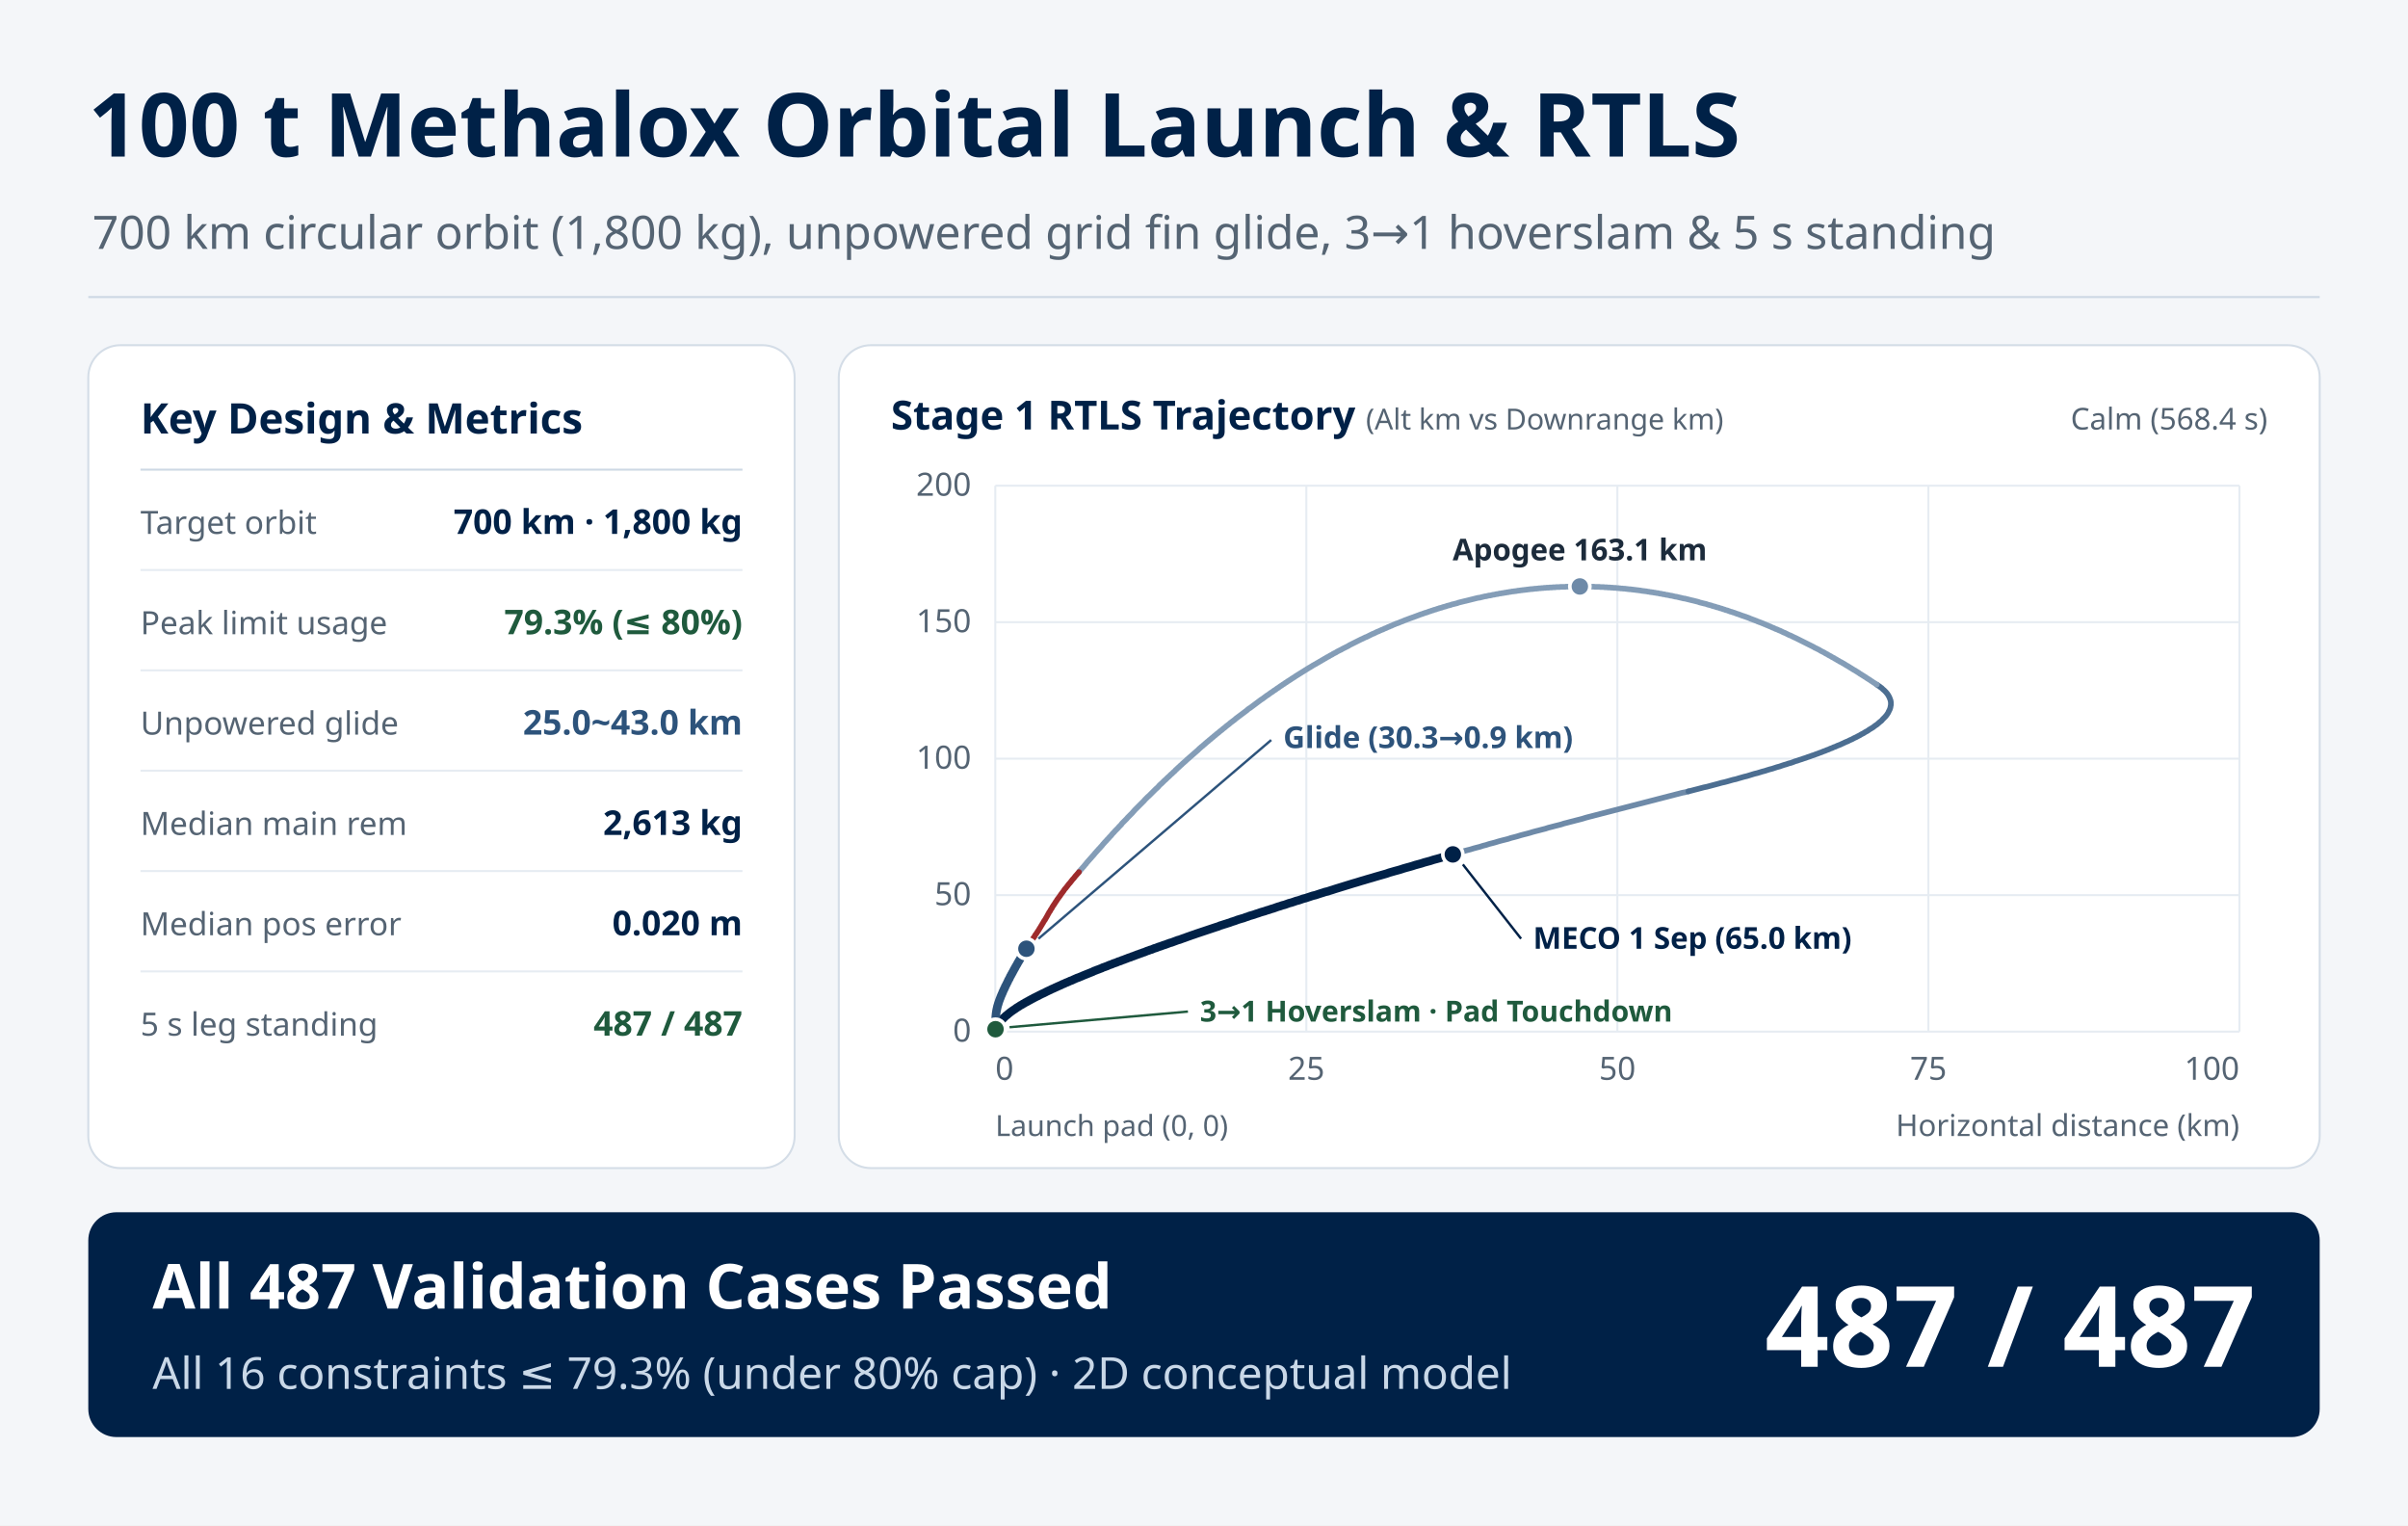
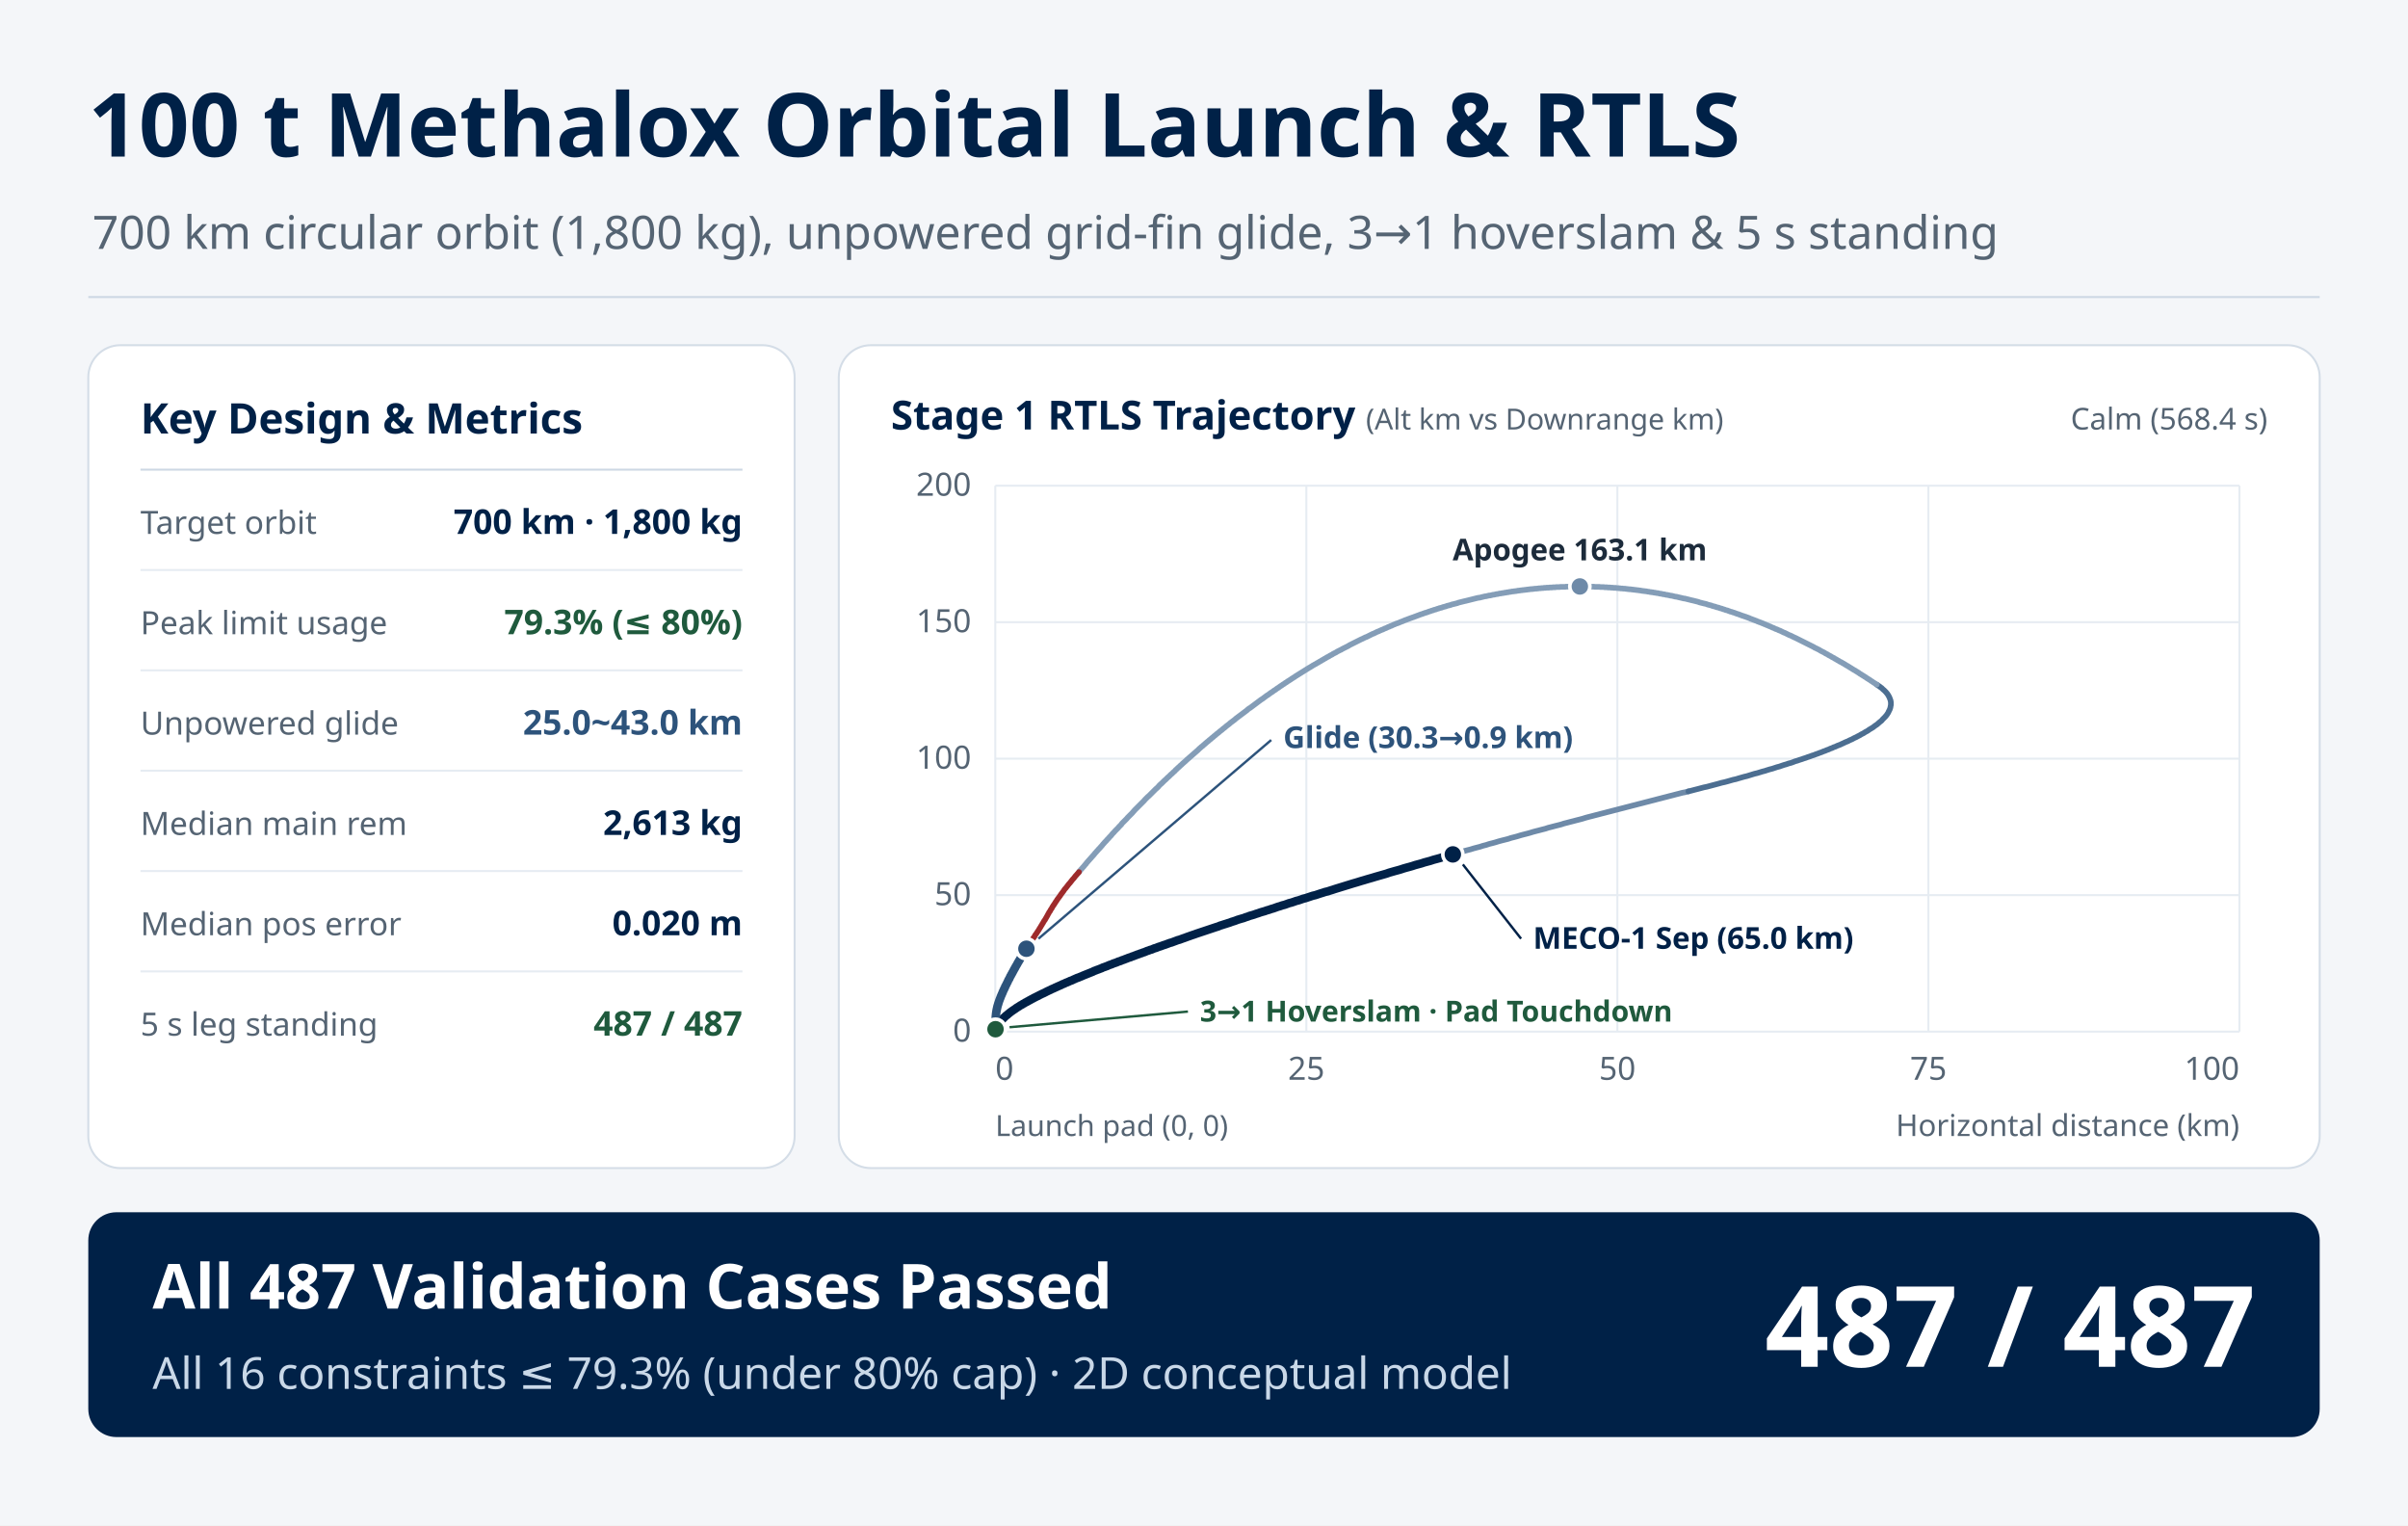
<svg xmlns="http://www.w3.org/2000/svg" width="1200" height="760" viewBox="0 0 1200 760" role="img" aria-labelledby="title desc">
  <style>text{font-family:'Noto Sans KR','Malgun Gothic','Apple SD Gothic Neo','Segoe UI',sans-serif;font-variant-numeric:tabular-nums}</style>
  <rect width="1200" height="760" fill="#F4F6F9" />
  <text x="44" y="78" font-size="44" fill="#002147" font-weight="750">100 t Methalox Orbital Launch &amp; RTLS</text>
-   <text x="46" y="124" font-size="23" fill="#556473">700 km circular orbit (1,800 kg), unpowered grid fin glide, 3→1 hoverslam &amp; 5 s standing</text>
+   <text x="46" y="124" font-size="23" fill="#556473">700 km circular orbit (1,800 kg), unpowered grid-fin glide, 3→1 hoverslam &amp; 5 s standing</text>
  <line x1="44" y1="148" x2="1156" y2="148" stroke="#CDD8E4" stroke-width="1" />
  <rect x="44" y="172" width="352" height="410" rx="16" fill="#FFFFFF" stroke="#D4DDE7" stroke-width="1" />
  <text x="70" y="216" font-size="21" fill="#002147" font-weight="700">Key Design &amp; Metrics</text>
  <line x1="70" y1="234" x2="370" y2="234" stroke="#CDD8E4" stroke-width="1" />
  <text x="70" y="266" font-size="16" fill="#556473">Target orbit</text>
  <text x="370" y="266" font-size="17" fill="#002147" font-weight="700" text-anchor="end">700 km · 1,800 kg</text>
  <line x1="70" y1="284" x2="370" y2="284" stroke="#E6ECF2" stroke-width="1" />
  <text x="70" y="316" font-size="16" fill="#556473">Peak limit usage</text>
  <text x="370" y="316" font-size="17" fill="#1F5A3D" font-weight="700" text-anchor="end">79.3% (≤ 80%)</text>
  <line x1="70" y1="334" x2="370" y2="334" stroke="#E6ECF2" stroke-width="1" />
  <text x="70" y="366" font-size="16" fill="#556473">Unpowered glide</text>
  <text x="370" y="366" font-size="17" fill="#2D537B" font-weight="700" text-anchor="end">25.0~43.0 km</text>
  <line x1="70" y1="384" x2="370" y2="384" stroke="#E6ECF2" stroke-width="1" />
  <text x="70" y="416" font-size="16" fill="#556473">Median main rem</text>
  <text x="370" y="416" font-size="17" fill="#002147" font-weight="700" text-anchor="end">2,613 kg</text>
  <line x1="70" y1="434" x2="370" y2="434" stroke="#E6ECF2" stroke-width="1" />
  <text x="70" y="466" font-size="16" fill="#556473">Median pos error</text>
  <text x="370" y="466" font-size="17" fill="#002147" font-weight="700" text-anchor="end">0.020 m</text>
  <line x1="70" y1="484" x2="370" y2="484" stroke="#E6ECF2" stroke-width="1" />
  <text x="70" y="516" font-size="16" fill="#556473">5 s leg standing</text>
  <text x="370" y="516" font-size="17" fill="#1F5A3D" font-weight="700" text-anchor="end">487 / 487</text>
  <rect x="418" y="172" width="738" height="410" rx="16" fill="#FFFFFF" stroke="#D4DDE7" stroke-width="1" />
  <text x="444" y="214" font-size="20" fill="#002147" font-weight="700">Stage 1 RTLS Trajectory <tspan font-size="14.5" fill="#556473" font-weight="400">(Alt km vs Downrange km)</tspan>
  </text>
  <text x="1130" y="214" font-size="15" fill="#556473" text-anchor="end">Calm (568.4 s)</text>
  <line x1="496" y1="514.0" x2="1116" y2="514.0" stroke="#E6ECF2" stroke-width="1" />
  <text x="484" y="519.0" font-size="16" fill="#556473" text-anchor="end">0</text>
  <line x1="496" y1="446.0" x2="1116" y2="446.0" stroke="#E6ECF2" stroke-width="1" />
  <text x="484" y="451.0" font-size="16" fill="#556473" text-anchor="end">50</text>
  <line x1="496" y1="378.0" x2="1116" y2="378.0" stroke="#E6ECF2" stroke-width="1" />
  <text x="484" y="383.0" font-size="16" fill="#556473" text-anchor="end">100</text>
  <line x1="496" y1="310.0" x2="1116" y2="310.0" stroke="#E6ECF2" stroke-width="1" />
  <text x="484" y="315.0" font-size="16" fill="#556473" text-anchor="end">150</text>
  <line x1="496" y1="242.0" x2="1116" y2="242.0" stroke="#E6ECF2" stroke-width="1" />
  <text x="484" y="247.0" font-size="16" fill="#556473" text-anchor="end">200</text>
  <line x1="496.0" y1="242" x2="496.0" y2="514" stroke="#E6ECF2" stroke-width="1" />
  <text x="496.0" y="538" font-size="16" fill="#556473" text-anchor="start">0</text>
  <line x1="651.0" y1="242" x2="651.0" y2="514" stroke="#E6ECF2" stroke-width="1" />
  <text x="651.0" y="538" font-size="16" fill="#556473" text-anchor="middle">25</text>
  <line x1="806.0" y1="242" x2="806.0" y2="514" stroke="#E6ECF2" stroke-width="1" />
  <text x="806.0" y="538" font-size="16" fill="#556473" text-anchor="middle">50</text>
  <line x1="961.0" y1="242" x2="961.0" y2="514" stroke="#E6ECF2" stroke-width="1" />
  <text x="961.0" y="538" font-size="16" fill="#556473" text-anchor="middle">75</text>
  <line x1="1116.0" y1="242" x2="1116.0" y2="514" stroke="#E6ECF2" stroke-width="1" />
  <text x="1116.0" y="538" font-size="16" fill="#556473" text-anchor="end">100</text>
  <polyline points="496.0,514.0 496.0,514.0 496.0,514.0 496.0,514.0 496.0,514.0 496.0,514.0 496.0,514.0 496.0,514.0 496.0,514.0 496.0,514.0 496.0,514.0 496.0,514.0 496.0,514.0 496.0,513.9 496.0,513.9 496.0,513.9 496.0,513.9 496.0,513.9 496.0,513.9 496.0,513.9 496.0,513.9 496.0,513.9 496.0,513.9 496.0,513.9 496.0,513.9 496.0,513.8 496.0,513.8 496.0,513.8 496.0,513.8 496.0,513.8 496.0,513.8 496.0,513.8 496.0,513.7 496.0,513.7 496.0,513.7 496.0,513.7 496.0,513.7 496.0,513.7 496.0,513.7 496.0,513.6 496.0,513.6 496.0,513.6 496.0,513.6 496.0,513.6 496.0,513.5 496.0,513.5 496.0,513.5 496.0,513.5 496.0,513.4 496.0,513.4 496.0,513.4 496.0,513.4 496.0,513.4 496.0,513.3 496.0,513.3 496.0,513.3 496.0,513.2 496.0,513.2 496.0,513.2 496.0,513.2 496.0,513.1 496.0,513.1 496.0,513.1 496.0,513.0 496.0,513.0 496.0,513.0 496.1,512.9 496.1,512.9 496.1,512.9 496.1,512.8 496.1,512.8 496.1,512.8 496.1,512.7 496.1,512.7 496.1,512.7 496.1,512.6 496.1,512.6 496.2,512.6 496.2,512.5 496.2,512.5 496.2,512.4 496.2,512.4 496.2,512.4 496.3,512.3 496.3,512.3 496.3,512.2 496.3,512.2 496.3,512.1 496.3,512.1 496.4,512.1 496.4,512.0 496.4,512.0 496.4,511.9 496.5,511.9 496.5,511.8 496.5,511.8 496.5,511.7 496.6,511.7 496.6,511.6 496.6,511.6 496.6,511.5 496.7,511.5 496.7,511.4 496.7,511.4 496.8,511.3 496.8,511.3 496.8,511.2 496.9,511.1 496.9,511.1 496.9,511.0 497.0,511.0 497.0,510.9 497.0,510.9 497.1,510.8 497.1,510.7 497.2,510.7 497.2,510.6 497.2,510.6 497.3,510.5 497.3,510.4 497.4,510.4 497.4,510.3 497.5,510.2 497.5,510.2 497.5,510.1 497.6,510.0 497.6,510.0 497.7,509.9 497.8,509.8 497.8,509.8 497.9,509.7 497.9,509.6 498.0,509.6 498.0,509.5 498.1,509.4 498.1,509.3 498.2,509.3 498.3,509.2 498.3,509.1 498.4,509.1 498.5,509.0 498.5,508.9 498.6,508.8 498.7,508.7 498.7,508.7 498.8,508.6 498.9,508.5 499.0,508.4 499.0,508.3 499.1,508.3 499.2,508.2 499.3,508.1 499.3,508.0 499.4,507.9 499.5,507.8 499.6,507.8 499.7,507.7 499.8,507.6 499.8,507.5 499.9,507.4 500.0,507.3 500.1,507.2 500.2,507.1 500.3,507.1 500.4,507.0 500.5,506.9 500.6,506.8 500.7,506.7 500.8,506.6 500.9,506.5 501.0,506.4 501.1,506.3 501.2,506.2 501.3,506.1 501.4,506.0 501.5,506.0 501.6,505.9 501.8,505.8 501.9,505.7 502.0,505.6 502.1,505.5 502.2,505.4 502.3,505.3 502.4,505.2 502.6,505.1 502.7,505.0 502.8,504.9 502.9,504.8 503.1,504.7 503.2,504.6 503.3,504.5 503.4,504.4 503.6,504.3 503.7,504.2 503.8,504.1 504.0,504.0 504.1,503.9 504.3,503.8 504.4,503.7 504.5,503.6 504.7,503.5 504.8,503.4 505.0,503.3 505.1,503.2 505.3,503.1 505.4,503.0 505.6,502.9 505.7,502.8 505.9,502.7 506.0,502.6 506.2,502.5 506.4,502.3 506.5,502.2 506.7,502.1 506.9,502.0 507.0,501.9 507.2,501.8 507.4,501.7 507.5,501.6 507.7,501.5 507.9,501.4 508.1,501.2 508.3,501.1 508.4,501.0 508.6,500.9 508.8,500.8 509.0,500.7 509.2,500.6 509.4,500.5 509.6,500.3 509.8,500.2 510.0,500.1 510.2,500.0 510.4,499.9 510.6,499.8 510.8,499.6 511.0,499.5 511.2,499.4 511.4,499.3 511.7,499.2 511.9,499.0 512.1,498.9 512.3,498.8 512.6,498.7 512.8,498.5 513.0,498.4 513.2,498.3 513.5,498.2 513.7,498.0 514.0,497.9 514.2,497.8 514.5,497.6 514.7,497.5 515.0,497.4 515.2,497.2 515.5,497.1 515.7,497.0 516.0,496.8 516.3,496.7 516.5,496.6 516.8,496.4 517.1,496.3 517.4,496.2 517.6,496.0 517.9,495.9 518.2,495.7 518.5,495.6 518.8,495.4 519.1,495.3 519.4,495.1 519.7,495.0 520.0,494.9 520.3,494.7 520.6,494.6 520.9,494.4 521.2,494.3 521.5,494.1 521.9,493.9 522.2,493.8 522.5,493.6 522.8,493.5 523.2,493.3 523.5,493.2 523.8,493.0 524.2,492.8 524.5,492.7 524.9,492.5 525.2,492.4 525.6,492.2 525.9,492.0 526.3,491.9 526.7,491.7 527.0,491.5 527.4,491.4 527.8,491.2 528.2,491.0 528.6,490.9 528.9,490.7 529.3,490.5 529.7,490.3 530.1,490.2 530.5,490.0 530.9,489.8 531.3,489.6 531.7,489.5 532.1,489.3 532.6,489.1 533.0,488.9 533.4,488.7 533.8,488.6 534.3,488.4 534.7,488.2 535.1,488.0 535.6,487.8 536.0,487.6 536.5,487.4 536.9,487.2 537.4,487.1 537.8,486.9 538.3,486.7 538.8,486.5 539.3,486.3 539.7,486.1 540.2,485.9 540.7,485.7 541.2,485.5 541.7,485.3 542.2,485.1 542.7,484.9 543.2,484.7 543.7,484.5 544.2,484.3 544.7,484.1 545.2,483.8 545.8,483.6 546.3,483.4 546.8,483.2 547.4,483.0 547.9,482.8 548.4,482.6 549.0,482.4 549.5,482.1 550.1,481.9 550.7,481.7 551.2,481.5 551.8,481.3 552.4,481.0 552.9,480.8 553.5,480.6 554.1,480.4 554.7,480.1 555.3,479.9 555.9,479.7 556.5,479.5 557.1,479.2 557.7,479.0 558.4,478.8 559.0,478.5 559.6,478.3 560.2,478.1 560.9,477.8 561.5,477.6 562.2,477.3 562.8,477.1 563.5,476.9 564.1,476.6 564.8,476.4 565.5,476.1 566.1,475.9 566.8,475.6 567.5,475.4 568.2,475.1 568.9,474.9 569.6,474.6 570.3,474.4 571.0,474.1 571.7,473.8 572.4,473.6 573.1,473.3 573.9,473.1 574.6,472.8 575.3,472.5 576.1,472.3 576.8,472.0 577.6,471.7 578.3,471.5 579.1,471.2 579.9,470.9 580.6,470.7 581.4,470.4 582.2,470.1 583.0,469.8 583.8,469.6 584.6,469.3 585.4,469.0 586.2,468.7 587.0,468.4 587.8,468.2 588.6,467.9 589.4,467.6 590.3,467.3 591.1,467.0 591.9,466.7 592.8,466.4 593.6,466.1 594.5,465.8 595.4,465.5 596.2,465.2 597.1,464.9 598.0,464.6 598.9,464.3 599.8,464.0 600.7,463.7 601.6,463.4 602.5,463.1 603.4,462.8 604.3,462.5 605.2,462.2 606.1,461.9 607.1,461.6 608.0,461.2 609.0,460.9 609.9,460.6 610.9,460.3 611.8,460.0 612.8,459.7 613.8,459.3 614.8,459.0 615.7,458.7 616.7,458.3 617.7,458.0 618.7,457.7 619.8,457.4 620.8,457.0 621.8,456.7 622.8,456.3 623.9,456.0 624.9,455.7 626.0,455.3 627.0,455.0 628.1,454.6 629.1,454.3 630.2,454.0 631.3,453.6 632.4,453.3 633.5,452.9 634.6,452.6 635.7,452.2 636.8,451.8 637.9,451.5 639.0,451.1 640.2,450.8 641.3,450.4 642.4,450.0 643.6,449.7 644.8,449.3 645.9,448.9 647.1,448.6 648.3,448.2 649.4,447.8 650.6,447.5 651.8,447.1 653.0,446.7 654.2,446.3 655.5,446.0 656.7,445.6 657.9,445.2 659.2,444.8 660.4,444.4 661.7,444.1 662.9,443.7 664.2,443.3 665.4,442.9 666.7,442.5 668.0,442.1 669.3,441.7 670.6,441.3 671.9,440.9 673.2,440.5 674.5,440.1 675.9,439.7 677.2,439.3 678.5,438.9 679.9,438.5 681.2,438.1 682.6,437.7 684.0,437.3 685.3,436.9 686.7,436.5 688.1,436.1 689.5,435.7 690.9,435.3 692.3,434.8 693.7,434.4 695.1,434.0 696.6,433.6 698.0,433.2 699.5,432.7 700.9,432.3 702.4,431.9 703.8,431.5 705.3,431.0 706.8,430.6 708.3,430.2 709.8,429.7 711.3,429.3 712.8,428.9 714.3,428.4 715.8,428.0 717.3,427.6 718.9,427.1 720.4,426.7 722.0,426.2 723.5,425.8 725.0,425.4" fill="none" stroke="#002147" stroke-width="4.2" stroke-linecap="round" stroke-linejoin="round" />
  <polyline points="725.0,425.4 726.6,424.9 728.1,424.5 729.7,424.0 731.2,423.6 732.8,423.2 734.4,422.7 735.9,422.3 737.5,421.9 739.0,421.4 740.6,421.0 742.1,420.5 743.7,420.1 745.2,419.7 746.8,419.2 748.3,418.8 749.9,418.4 751.5,418.0 753.0,417.5 754.6,417.1 756.1,416.7 757.7,416.2 759.2,415.8 760.8,415.4 762.3,415.0 763.9,414.5 765.4,414.1 767.0,413.7 768.5,413.3 770.1,412.9 771.6,412.4 773.2,412.0 774.7,411.6 776.3,411.2 777.9,410.8 779.4,410.3 781.0,409.9 782.5,409.5 784.1,409.1 785.6,408.7 787.2,408.3 788.7,407.9 790.3,407.4 791.8,407.0 793.4,406.6 794.9,406.2 796.5,405.8 798.0,405.4 799.6,405.0 801.1,404.6 802.7,404.2 804.2,403.8 805.8,403.4 807.3,403.0 808.9,402.6 810.4,402.2 812.0,401.8 813.5,401.4 815.1,401.0 816.6,400.6 818.2,400.2 819.7,399.8 821.3,399.4 822.8,399.0 824.4,398.6 825.9,398.2 827.5,397.8 829.0,397.4 830.6,397.0 832.1,396.6 833.7,396.2 835.2,395.8 836.8,395.4 838.3,395.0 839.9,394.7 841.4,394.3" fill="none" stroke="#6E8AA8" stroke-width="2.8" stroke-linecap="round" stroke-linejoin="round" />
  <polyline points="841.4,394.3 843.0,393.9 844.5,393.5 846.1,393.1 847.6,392.7 849.1,392.3 850.6,392.0 852.1,391.6 853.6,391.2 855.1,390.8 856.6,390.4 858.0,390.0 859.4,389.7 860.9,389.3 862.3,388.9 863.7,388.5 865.1,388.2 866.4,387.8 867.8,387.4 869.2,387.0 870.5,386.7 871.8,386.3 873.1,385.9 874.4,385.5 875.7,385.2 877.0,384.8 878.3,384.4 879.5,384.1 880.7,383.7 882.0,383.3 883.2,383.0 884.4,382.6 885.6,382.2 886.8,381.9 887.9,381.5 889.1,381.1 890.2,380.8 891.3,380.4 892.5,380.1 893.6,379.7 894.6,379.3 895.7,379.0 896.8,378.6 897.8,378.3 898.9,377.9 899.9,377.6 900.9,377.2 901.9,376.9 902.9,376.5 903.9,376.2 904.9,375.8 905.8,375.5 906.8,375.1 907.7,374.8 908.6,374.4 909.5,374.1 910.4,373.7 911.3,373.4 912.1,373.0 913.0,372.7 913.8,372.3 914.7,372.0 915.5,371.6 916.3,371.3 917.1,371.0 917.9,370.6 918.6,370.3 919.4,369.9 920.1,369.6 920.9,369.3 921.6,368.9 922.3,368.6 923.0,368.3 923.7,367.9 924.3,367.6 925.0,367.3 925.7,366.9 926.3,366.6 926.9,366.3 927.5,365.9 928.1,365.6 928.7,365.3 929.3,364.9 929.8,364.6 930.4,364.3 930.9,364.0 931.4,363.6 931.9,363.3 932.4,363.0 932.9,362.7 933.4,362.4 933.9,362.0 934.3,361.7 934.7,361.4 935.2,361.1 935.6,360.8 936.0,360.4 936.4,360.1 936.7,359.8 937.1,359.5 937.5,359.2 937.8,358.9 938.1,358.5 938.4,358.2 938.7,357.9 939.0,357.6 939.3,357.3 939.6,357.0 939.8,356.7 940.1,356.4 940.3,356.1 940.5,355.8 940.7,355.5 940.9,355.2 941.1,354.8 941.2,354.5 941.4,354.2 941.5,353.9 941.7,353.6 941.8,353.3 941.9,353.0 942.0,352.7 942.1,352.4 942.1,352.1 942.2,351.8 942.2,351.6 942.3,351.3 942.3,351.0 942.3,350.7 942.3,350.4 942.3,350.1 942.3,349.8 942.2,349.5 942.2,349.2 942.1,348.9 942.0,348.6 941.9,348.3 941.8,348.1 941.7,347.8 941.6,347.5 941.4,347.2 941.3,346.9 941.1,346.6 941.0,346.4 940.8,346.1 940.6,345.8 940.4,345.5 940.1,345.2 939.9,344.9 939.7,344.7 939.4,344.4 939.1,344.1 938.8,343.8 938.5,343.6 938.2,343.3 937.9,343.0 937.6,342.7 937.2,342.5 936.9,342.2 936.5,341.9 936.1,341.7 935.7,341.4 935.3,341.1" fill="none" stroke="#4C6E91" stroke-width="2.8" stroke-linecap="round" stroke-linejoin="round" />
  <polyline points="935.3,341.1 934.9,340.9 934.5,340.6 934.1,340.3 933.7,340.1 933.3,339.8 932.9,339.5 932.5,339.3 932.1,339.0 931.7,338.7 931.3,338.5 930.9,338.2 930.5,338.0 930.1,337.7 929.7,337.4 929.3,337.2 928.9,336.9 928.5,336.7 928.1,336.4 927.7,336.2 927.3,335.9 926.9,335.7 926.5,335.4 926.1,335.1 925.7,334.9 925.3,334.6 924.9,334.4 924.5,334.1 924.1,333.9 923.7,333.7 923.3,333.4 922.9,333.2 922.5,332.9 922.1,332.7 921.7,332.4 921.3,332.2 920.9,331.9 920.5,331.7 920.1,331.5 919.7,331.2 919.3,331.0 918.9,330.7 918.5,330.5 918.1,330.3 917.7,330.0 917.2,329.8 916.8,329.6 916.4,329.3 916.0,329.1 915.6,328.9 915.2,328.6 914.8,328.4 914.4,328.2 914.0,327.9 913.6,327.7 913.2,327.5 912.8,327.3 912.4,327.0 912.0,326.8 911.6,326.6 911.2,326.4 910.8,326.1 910.4,325.9 910.0,325.7 909.6,325.5 909.2,325.2 908.8,325.0 908.4,324.8 908.0,324.6 907.6,324.4 907.2,324.2 906.8,323.9 906.4,323.7 906.0,323.5 905.6,323.3 905.2,323.1 904.8,322.9 904.3,322.7 903.9,322.4 903.5,322.2 903.1,322.0 902.7,321.8 902.3,321.6 901.9,321.4 901.5,321.2 901.1,321.0 900.7,320.8 900.3,320.6 899.9,320.4 899.5,320.2 899.1,320.0 898.7,319.8 898.3,319.6 897.9,319.4 897.5,319.2 897.1,319.0 896.7,318.8 896.3,318.6 895.9,318.4 895.5,318.2 895.1,318.0 894.7,317.8 894.2,317.6 893.8,317.4 893.4,317.2 893.0,317.0 892.6,316.8 892.2,316.6 891.8,316.5 891.4,316.3 891.0,316.1 890.6,315.9 890.2,315.7 889.8,315.5 889.4,315.3 889.0,315.2 888.6,315.0 888.2,314.8 887.8,314.6 887.4,314.4 887.0,314.2 886.6,314.1 886.2,313.9 885.8,313.7 885.3,313.5 884.9,313.4 884.5,313.2 884.1,313.0 883.7,312.8 883.3,312.7 882.9,312.5 882.5,312.3 882.1,312.1 881.7,312.0 881.3,311.8 880.9,311.6 880.5,311.5 880.1,311.3 879.7,311.1 879.3,311.0 878.9,310.8 878.5,310.6 878.1,310.5 877.7,310.3 877.2,310.1 876.8,310.0 876.4,309.8 876.0,309.7 875.6,309.5 875.2,309.3 874.8,309.2 874.4,309.0 874.0,308.9 873.6,308.7 873.2,308.6 872.8,308.4 872.4,308.3 872.0,308.1 871.6,307.9 871.2,307.8 870.8,307.6 870.4,307.5 870.0,307.3 869.5,307.2 869.1,307.0 868.7,306.9 868.3,306.8 867.9,306.6 867.5,306.5 867.1,306.3 866.7,306.2 866.3,306.0 865.9,305.9 865.5,305.8 865.1,305.6 864.7,305.5 864.3,305.3 863.9,305.2 863.5,305.1 863.1,304.9 862.6,304.8 862.2,304.7 861.8,304.5 861.4,304.4 861.0,304.2 860.6,304.1 860.2,304.0 859.8,303.9 859.4,303.7 859.0,303.6 858.6,303.5 858.2,303.3 857.8,303.2 857.4,303.1 857.0,303.0 856.6,302.8 856.2,302.7 855.7,302.6 855.3,302.5 854.9,302.3 854.5,302.2 854.1,302.1 853.7,302.0 853.3,301.9 852.9,301.7 852.5,301.6 852.1,301.5 851.7,301.4 851.3,301.3 850.9,301.2 850.5,301.0 850.1,300.9 849.7,300.8 849.2,300.7 848.8,300.6 848.4,300.5 848.0,300.4 847.6,300.3 847.2,300.2 846.8,300.1 846.4,299.9 846.0,299.8 845.6,299.7 845.2,299.6 844.8,299.5 844.4,299.4 844.0,299.3 843.6,299.2 843.1,299.1 842.7,299.0 842.3,298.9 841.9,298.8 841.5,298.7 841.1,298.6 840.7,298.5 840.3,298.4 839.9,298.3 839.5,298.2 839.1,298.2 838.7,298.1 838.3,298.0 837.9,297.9 837.5,297.8 837.0,297.7 836.6,297.6 836.2,297.5 835.8,297.4 835.4,297.3 835.0,297.3 834.6,297.2 834.2,297.1 833.8,297.0 833.4,296.9 833.0,296.8 832.6,296.8 832.2,296.7 831.8,296.6 831.3,296.5 830.9,296.4 830.5,296.4 830.1,296.3 829.7,296.2 829.3,296.1 828.9,296.1 828.5,296.0 828.1,295.9 827.7,295.8 827.3,295.8 826.9,295.7 826.5,295.6 826.1,295.5 825.7,295.5 825.2,295.4 824.8,295.3 824.4,295.3 824.0,295.2 823.6,295.1 823.2,295.1 822.8,295.0 822.4,295.0 822.0,294.9 821.6,294.8 821.2,294.8 820.8,294.7 820.4,294.6 820.0,294.6 819.5,294.5 819.1,294.5 818.7,294.4 818.3,294.4 817.9,294.3 817.5,294.2 817.1,294.2 816.7,294.1 816.3,294.1 815.9,294.0 815.5,294.0 815.1,293.9 814.7,293.9 814.2,293.8 813.8,293.8 813.4,293.7 813.0,293.7 812.6,293.6 812.2,293.6 811.8,293.6 811.4,293.5 811.0,293.5 810.6,293.4 810.2,293.4 809.8,293.3 809.4,293.3 809.0,293.3 808.5,293.2 808.1,293.2 807.7,293.2 807.3,293.1 806.9,293.1 806.5,293.0 806.1,293.0 805.7,293.0 805.3,292.9 804.9,292.9 804.5,292.9 804.1,292.9 803.7,292.8 803.3,292.8 802.8,292.8 802.4,292.7 802.0,292.7 801.6,292.7 801.2,292.7 800.8,292.6 800.4,292.6 800.0,292.6 799.6,292.6 799.2,292.5 798.8,292.5 798.4,292.5 798.0,292.5 797.5,292.5 797.1,292.4 796.7,292.4 796.3,292.4 795.9,292.4 795.5,292.4 795.1,292.4 794.7,292.4 794.3,292.3 793.9,292.3 793.5,292.3 793.1,292.3 792.7,292.3 792.2,292.3 791.8,292.3 791.4,292.3 791.0,292.3 790.6,292.3 790.2,292.3 789.8,292.2 789.4,292.2 789.0,292.2 788.6,292.2 788.2,292.2 787.8,292.2 787.4,292.2 787.0,292.2 786.5,292.2 786.1,292.2 785.7,292.2 785.3,292.2 784.9,292.2 784.5,292.3 784.1,292.3 783.7,292.3 783.3,292.3 782.9,292.3 782.5,292.3 782.1,292.3 781.7,292.3 781.2,292.3 780.8,292.3 780.4,292.3 780.0,292.4 779.6,292.4 779.2,292.4 778.8,292.4 778.4,292.4 778.0,292.4 777.6,292.4 777.2,292.5 776.8,292.5 776.4,292.5 775.9,292.5 775.5,292.5 775.1,292.6 774.7,292.6 774.3,292.6 773.9,292.6 773.5,292.7 773.1,292.7 772.7,292.7 772.3,292.7 771.9,292.8 771.5,292.8 771.1,292.8 770.7,292.8 770.2,292.9 769.8,292.9 769.4,292.9 769.0,293.0 768.6,293.0 768.2,293.0 767.8,293.1 767.4,293.1 767.0,293.1 766.6,293.2 766.2,293.2 765.8,293.3 765.4,293.3 764.9,293.3 764.5,293.4 764.1,293.4 763.7,293.5 763.3,293.5 762.9,293.5 762.5,293.6 762.1,293.6 761.7,293.7 761.3,293.7 760.9,293.8 760.5,293.8 760.1,293.9 759.7,293.9 759.2,294.0 758.8,294.0 758.4,294.1 758.0,294.1 757.6,294.2 757.2,294.2 756.8,294.3 756.4,294.3 756.0,294.4 755.6,294.5 755.2,294.5 754.8,294.6 754.4,294.6 754.0,294.7 753.5,294.7 753.1,294.8 752.7,294.9 752.3,294.9 751.9,295.0 751.5,295.1 751.1,295.1 750.7,295.2 750.3,295.3 749.9,295.3 749.5,295.4 749.1,295.5 748.7,295.5 748.3,295.6 747.8,295.7 747.4,295.7 747.0,295.8 746.6,295.9 746.2,296.0 745.8,296.0 745.4,296.1 745.0,296.2 744.6,296.3 744.2,296.3 743.8,296.4 743.4,296.5 743.0,296.6 742.6,296.7 742.1,296.7 741.7,296.8 741.3,296.9 740.9,297.0 740.5,297.1 740.1,297.1 739.7,297.2 739.3,297.3 738.9,297.4 738.5,297.5 738.1,297.6 737.7,297.7 737.3,297.8 736.9,297.8 736.5,297.9 736.0,298.0 735.6,298.1 735.2,298.2 734.8,298.3 734.4,298.4 734.0,298.5 733.6,298.6 733.2,298.7 732.8,298.8 732.4,298.9 732.0,299.0 731.6,299.1 731.2,299.2 730.8,299.3 730.4,299.4 729.9,299.5 729.5,299.6 729.1,299.7 728.7,299.8 728.3,299.9 727.9,300.0 727.5,300.1 727.1,300.2 726.7,300.3 726.3,300.5 725.9,300.6 725.5,300.7 725.1,300.8 724.7,300.9 724.3,301.0 723.8,301.1 723.4,301.2 723.0,301.4 722.6,301.5 722.2,301.6 721.8,301.7 721.4,301.8 721.0,301.9 720.6,302.1 720.2,302.2 719.8,302.3 719.4,302.4 719.0,302.5 718.6,302.7 718.2,302.8 717.8,302.9 717.3,303.0 716.9,303.2 716.5,303.3 716.1,303.4 715.7,303.6 715.3,303.7 714.9,303.8 714.5,303.9 714.1,304.1 713.7,304.2 713.3,304.3 712.9,304.5 712.5,304.6 712.1,304.7 711.7,304.9 711.3,305.0 710.9,305.2 710.4,305.3 710.0,305.4 709.6,305.6 709.2,305.7 708.8,305.9 708.4,306.0 708.0,306.1 707.6,306.3 707.2,306.4 706.8,306.6 706.4,306.7 706.0,306.9 705.6,307.0 705.2,307.2 704.8,307.3 704.4,307.5 704.0,307.6 703.5,307.8 703.1,307.9 702.7,308.1 702.3,308.2 701.9,308.4 701.5,308.5 701.1,308.7 700.7,308.8 700.3,309.0 699.9,309.1 699.5,309.3 699.1,309.5 698.7,309.6 698.3,309.8 697.9,309.9 697.5,310.1 697.1,310.3 696.7,310.4 696.3,310.6 695.8,310.7 695.4,310.9 695.0,311.1 694.6,311.2 694.2,311.4 693.8,311.6 693.4,311.8 693.0,311.9 692.6,312.1 692.2,312.3 691.8,312.4 691.4,312.6 691.0,312.8 690.6,313.0 690.2,313.1 689.8,313.3 689.4,313.5 689.0,313.7 688.6,313.8 688.2,314.0 687.7,314.2 687.3,314.4 686.9,314.6 686.5,314.7 686.1,314.9 685.7,315.1 685.3,315.3 684.9,315.5 684.5,315.7 684.1,315.8 683.7,316.0 683.3,316.2 682.9,316.4 682.5,316.6 682.1,316.8 681.7,317.0 681.3,317.2 680.9,317.4 680.5,317.5 680.1,317.7 679.7,317.9 679.3,318.1 678.9,318.3 678.4,318.5 678.0,318.7 677.6,318.9 677.2,319.1 676.8,319.3 676.4,319.5 676.0,319.7 675.6,319.9 675.2,320.1 674.8,320.3 674.4,320.5 674.0,320.7 673.6,320.9 673.2,321.1 672.8,321.3 672.4,321.5 672.0,321.8 671.6,322.0 671.2,322.2 670.8,322.4 670.4,322.6 670.0,322.8 669.6,323.0 669.2,323.2 668.8,323.4 668.4,323.7 667.9,323.9 667.5,324.1 667.1,324.3 666.7,324.5 666.3,324.7 665.9,325.0 665.5,325.2 665.1,325.4 664.7,325.6 664.3,325.8 663.9,326.1 663.5,326.3 663.1,326.5 662.7,326.7 662.3,327.0 661.9,327.2 661.5,327.4 661.1,327.6 660.7,327.9 660.3,328.1 659.9,328.3 659.5,328.6 659.1,328.8 658.7,329.0 658.3,329.3 657.9,329.5 657.5,329.7 657.1,330.0 656.7,330.2 656.3,330.4 655.9,330.7 655.5,330.9 655.1,331.1 654.6,331.4 654.2,331.6 653.8,331.9 653.4,332.1 653.0,332.4 652.6,332.6 652.2,332.8 651.8,333.1 651.4,333.3 651.0,333.6 650.6,333.8 650.2,334.1 649.8,334.3 649.4,334.6 649.0,334.8 648.6,335.1 648.2,335.3 647.8,335.6 647.4,335.8 647.0,336.1 646.6,336.3 646.2,336.6 645.8,336.8 645.4,337.1 645.0,337.4 644.6,337.6 644.2,337.9 643.8,338.1 643.4,338.4 643.0,338.7 642.6,338.9 642.2,339.2 641.8,339.4 641.4,339.7 641.0,340.0 640.6,340.2 640.2,340.5 639.8,340.8 639.4,341.0 639.0,341.3 638.6,341.6 638.2,341.8 637.8,342.1 637.4,342.4 637.0,342.7 636.6,342.9 636.2,343.2 635.8,343.5 635.4,343.8 635.0,344.0 634.6,344.3 634.2,344.6 633.8,344.9 633.4,345.1 633.0,345.4 632.6,345.7 632.2,346.0 631.8,346.3 631.4,346.5 631.0,346.8 630.6,347.1 630.2,347.4 629.8,347.7 629.4,348.0 629.0,348.3 628.6,348.5 628.2,348.8 627.8,349.1 627.4,349.4 627.0,349.7 626.6,350.0 626.2,350.3 625.8,350.6 625.4,350.9 625.0,351.2 624.6,351.5 624.2,351.8 623.8,352.1 623.4,352.4 623.0,352.7 622.6,352.9 622.2,353.2 621.8,353.5 621.4,353.9 621.0,354.2 620.6,354.5 620.2,354.8 619.8,355.1 619.4,355.4 619.0,355.7 618.6,356.0 618.2,356.3 617.8,356.6 617.4,356.9 617.0,357.2 616.6,357.5 616.2,357.8 615.8,358.1 615.4,358.5 615.0,358.8 614.6,359.1 614.2,359.4 613.8,359.7 613.4,360.0 613.0,360.3 612.6,360.7 612.2,361.0 611.8,361.3 611.4,361.6 611.0,361.9 610.6,362.3 610.2,362.6 609.8,362.9 609.4,363.2 609.0,363.6 608.6,363.9 608.2,364.2 607.8,364.5 607.4,364.9 607.0,365.2 606.6,365.5 606.2,365.8 605.8,366.2 605.4,366.5 605.0,366.8 604.6,367.2 604.2,367.5 603.8,367.8 603.4,368.2 603.0,368.5 602.6,368.8 602.2,369.2 601.8,369.5 601.4,369.8 601.0,370.2 600.6,370.5 600.2,370.9 599.8,371.2 599.4,371.6 599.0,371.9 598.6,372.2 598.2,372.6 597.8,372.9 597.4,373.3 597.1,373.6 596.7,374.0 596.3,374.3 595.9,374.7 595.5,375.0 595.1,375.4 594.7,375.7 594.3,376.1 593.9,376.4 593.5,376.8 593.1,377.1 592.7,377.5 592.3,377.8 591.9,378.2 591.5,378.5 591.1,378.9 590.7,379.3 590.3,379.6 589.9,380.0 589.5,380.3 589.1,380.7 588.7,381.1 588.3,381.4 587.9,381.8 587.5,382.2 587.1,382.5 586.7,382.9 586.3,383.3 585.9,383.6 585.6,384.0 585.2,384.4 584.8,384.7 584.4,385.1 584.0,385.5 583.6,385.8 583.2,386.2 582.8,386.6 582.4,387.0 582.0,387.3 581.6,387.7 581.2,388.1 580.8,388.5 580.4,388.8 580.0,389.2 579.6,389.6 579.2,390.0 578.8,390.4 578.4,390.7 578.0,391.1 577.6,391.5 577.3,391.9 576.9,392.3 576.5,392.7 576.1,393.0 575.7,393.4 575.3,393.8 574.9,394.2 574.5,394.6 574.1,395.0 573.7,395.4 573.3,395.8 572.9,396.2 572.5,396.6 572.1,396.9 571.7,397.3 571.3,397.7 570.9,398.1 570.5,398.5 570.2,398.9 569.8,399.3 569.4,399.7 569.0,400.1 568.6,400.5 568.2,400.9 567.8,401.3 567.4,401.7 567.0,402.1 566.6,402.5 566.2,402.9 565.8,403.3 565.4,403.7 565.0,404.2 564.6,404.6 564.3,405.0 563.9,405.4 563.5,405.8 563.1,406.2 562.7,406.6 562.3,407.0 561.9,407.4 561.5,407.9 561.1,408.3 560.7,408.7 560.3,409.1 559.9,409.5 559.5,409.9 559.1,410.3 558.8,410.8 558.4,411.2 558.0,411.6 557.6,412.0 557.2,412.5 556.8,412.9 556.4,413.3 556.0,413.7 555.6,414.1 555.2,414.6 554.8,415.0 554.4,415.4 554.0,415.9 553.7,416.3 553.3,416.7 552.9,417.1 552.5,417.6 552.1,418.0 551.7,418.4 551.3,418.9 550.9,419.3 550.5,419.7 550.1,420.2 549.7,420.6 549.4,421.0 549.0,421.5 548.6,421.9 548.2,422.4 547.8,422.8 547.4,423.2 547.0,423.7 546.6,424.1 546.2,424.6 545.8,425.0 545.4,425.5 545.1,425.9 544.7,426.3 544.3,426.8 543.9,427.2 543.5,427.7 543.1,428.1 542.7,428.6 542.3,429.0 541.9,429.5 541.5,429.9 541.2,430.4 540.8,430.8 540.4,431.3 540.0,431.8 539.6,432.2 539.2,432.7 538.8,433.1 538.4,433.6 538.0,434.0 537.7,434.5" fill="none" stroke="#849DB7" stroke-width="2.8" stroke-linecap="round" stroke-linejoin="round" />
  <polyline points="537.7,434.5 537.3,435.0 536.9,435.4 536.5,435.9 536.1,436.3 535.7,436.8 535.4,437.2 535.0,437.7 534.6,438.1 534.2,438.6 533.9,439.0 533.5,439.5 533.2,439.9 532.8,440.3 532.4,440.8 532.1,441.2 531.8,441.6 531.4,442.1 531.1,442.5 530.7,442.9 530.4,443.3 530.1,443.8 529.8,444.2 529.5,444.6 529.2,445.0 528.9,445.4 528.6,445.8 528.3,446.3 528.0,446.7 527.7,447.1 527.4,447.5 527.1,447.9 526.8,448.3 526.6,448.7 526.3,449.1 526.0,449.5 525.8,449.9 525.5,450.3 525.3,450.7 525.0,451.0 524.8,451.4 524.5,451.8 524.3,452.2 524.1,452.6 523.8,453.0 523.6,453.3 523.4,453.7 523.2,454.1 522.9,454.4 522.7,454.8 522.5,455.2 522.3,455.5 522.1,455.9 521.9,456.3 521.7,456.6 521.5,457.0 521.3,457.3 521.1,457.7 520.9,458.0 520.7,458.4 520.4,458.7 520.2,459.1 520.0,459.4 519.8,459.8 519.6,460.1 519.4,460.4 519.2,460.8 519.0,461.1 518.8,461.4 518.6,461.8 518.4,462.1 518.2,462.4 518.0,462.7 517.8,463.1 517.6,463.4 517.4,463.7 517.2,464.0 517.0,464.3 516.8,464.6 516.6,464.9 516.4,465.3 516.1,465.6 515.9,465.9 515.7,466.2 515.6,466.5 515.4,466.8 515.2,467.1 515.0,467.3 514.8,467.6 514.6,467.9 514.4,468.2 514.2,468.5 514.0,468.8 513.8,469.1 513.7,469.3 513.5,469.6 513.3,469.9 513.1,470.2 513.0,470.4 512.8,470.7 512.6,471.0 512.4,471.2 512.3,471.5 512.1,471.8 511.9,472.0 511.8,472.3 511.6,472.5 511.5,472.8" fill="none" stroke="#9E2A2B" stroke-width="2.8" stroke-linecap="round" stroke-linejoin="round" />
  <polyline points="511.5,472.8 511.3,473.1 511.1,473.3 511.0,473.6 510.8,473.8 510.7,474.1 510.5,474.3 510.3,474.6 510.2,474.8 510.0,475.1 509.9,475.4 509.7,475.6 509.6,475.9 509.4,476.1 509.2,476.4 509.1,476.6 508.9,476.9 508.8,477.1 508.6,477.4 508.5,477.6 508.3,477.9 508.2,478.2 508.0,478.4 507.9,478.7 507.7,478.9 507.6,479.2 507.4,479.4 507.3,479.7 507.1,479.9 507.0,480.2 506.9,480.4 506.7,480.7 506.6,480.9 506.4,481.2 506.3,481.4 506.1,481.7 506.0,481.9 505.9,482.2 505.7,482.4 505.6,482.7 505.5,482.9 505.3,483.1 505.2,483.4 505.1,483.6 504.9,483.9 504.8,484.1 504.7,484.4 504.5,484.6 504.4,484.8 504.3,485.1 504.2,485.3 504.0,485.5 503.9,485.8 503.8,486.0 503.7,486.2 503.5,486.4 503.4,486.7 503.3,486.9 503.2,487.1 503.1,487.3 503.0,487.6 502.9,487.8 502.7,488.0 502.6,488.2 502.5,488.4 502.4,488.6 502.3,488.9 502.2,489.1 502.1,489.3 502.0,489.5 501.9,489.7 501.8,489.9 501.7,490.1 501.6,490.3 501.5,490.5 501.4,490.7 501.3,490.9 501.2,491.1 501.1,491.3 501.0,491.4 500.9,491.6 500.9,491.8 500.8,492.0 500.7,492.2 500.6,492.4 500.5,492.5 500.4,492.7 500.4,492.9 500.3,493.1 500.2,493.2 500.1,493.4 500.0,493.6 500.0,493.7 499.9,493.9 499.8,494.0 499.8,494.2 499.7,494.4 499.6,494.5 499.6,494.7 499.5,494.8 499.4,495.0 499.4,495.1 499.3,495.3 499.2,495.4 499.2,495.6 499.1,495.7 499.1,495.8 499.0,496.0 498.9,496.1 498.9,496.2 498.8,496.4 498.8,496.5 498.7,496.6 498.7,496.8 498.6,496.9 498.6,497.0 498.5,497.2 498.5,497.3 498.4,497.4 498.4,497.5 498.3,497.6 498.3,497.8 498.2,497.9 498.2,498.0 498.2,498.1 498.1,498.2 498.1,498.3 498.0,498.4 498.0,498.5 498.0,498.6 497.9,498.7 497.9,498.8 497.9,498.9 497.8,499.1 497.8,499.1 497.8,499.2 497.7,499.3 497.7,499.4 497.7,499.5 497.6,499.6 497.6,499.7 497.6,499.8 497.5,499.9 497.5,500.0 497.5,500.1 497.5,500.2 497.4,500.2 497.4,500.3 497.4,500.4 497.4,500.5 497.3,500.6 497.3,500.7 497.3,500.7 497.3,500.8 497.2,500.9 497.2,501.0 497.2,501.1 497.2,501.1 497.1,501.2 497.1,501.3 497.1,501.4 497.1,501.4 497.1,501.5 497.0,501.6 497.0,501.7 497.0,501.7 497.0,501.8 497.0,501.9 497.0,502.0 496.9,502.0 496.9,502.1 496.9,502.2 496.9,502.2 496.9,502.3 496.9,502.4 496.8,502.5 496.8,502.5 496.8,502.6 496.8,502.7 496.8,502.7 496.8,502.8 496.8,502.9 496.7,502.9 496.7,503.0 496.7,503.1 496.7,503.1 496.7,503.2 496.7,503.2 496.7,503.3 496.7,503.4 496.6,503.4 496.6,503.5 496.6,503.6 496.6,503.6 496.6,503.7 496.6,503.8 496.6,503.8 496.6,503.9 496.6,503.9 496.5,504.0 496.5,504.1 496.5,504.1 496.5,504.2 496.5,504.2 496.5,504.3 496.5,504.4 496.5,504.4 496.5,504.5 496.5,504.5 496.4,504.6 496.4,504.7 496.4,504.7 496.4,504.8 496.4,504.8 496.4,504.9 496.4,504.9 496.4,505.0 496.4,505.1 496.4,505.1 496.4,505.2 496.4,505.2 496.4,505.3 496.4,505.3 496.3,505.4 496.3,505.5 496.3,505.5 496.3,505.6 496.3,505.6 496.3,505.7 496.3,505.7 496.3,505.8 496.3,505.8 496.3,505.9 496.3,505.9 496.3,506.0 496.3,506.0 496.3,506.1 496.3,506.2 496.3,506.2 496.3,506.3 496.3,506.3 496.2,506.4 496.2,506.4 496.2,506.5 496.2,506.5 496.2,506.6 496.2,506.6 496.2,506.7 496.2,506.7 496.2,506.8 496.2,506.8 496.2,506.9 496.2,506.9 496.2,507.0 496.2,507.0 496.2,507.1 496.2,507.1 496.2,507.2 496.2,507.2 496.2,507.3 496.2,507.3 496.2,507.4 496.2,507.4 496.2,507.5 496.2,507.5 496.2,507.6 496.2,507.6 496.2,507.7 496.2,507.7 496.2,507.8 496.2,507.8 496.2,507.9 496.1,507.9 496.1,508.0 496.1,508.0 496.1,508.1 496.1,508.1 496.1,508.2 496.1,508.2 496.1,508.3 496.1,508.3 496.1,508.4 496.1,508.4 496.1,508.4 496.1,508.5 496.1,508.5 496.1,508.6 496.1,508.6 496.1,508.7 496.1,508.7 496.1,508.8 496.1,508.8 496.1,508.9 496.1,508.9 496.1,509.0 496.1,509.0 496.1,509.1 496.1,509.1 496.1,509.1 496.1,509.2 496.1,509.2 496.1,509.3 496.1,509.3 496.1,509.4 496.1,509.4 496.1,509.5 496.1,509.5 496.1,509.5 496.1,509.6 496.1,509.6 496.1,509.7 496.1,509.7 496.1,509.8 496.1,509.8 496.1,509.9 496.1,509.9 496.1,509.9 496.1,510.0 496.1,510.0 496.1,510.1 496.1,510.1 496.1,510.2 496.1,510.2 496.1,510.2 496.1,510.3 496.1,510.3 496.1,510.4 496.1,510.4 496.1,510.5 496.1,510.5 496.1,510.5 496.1,510.6 496.1,510.6 496.1,510.7 496.1,510.7 496.1,510.8 496.1,510.8 496.1,510.8 496.1,510.9 496.1,510.9 496.1,511.0 496.1,511.0 496.1,511.1 496.1,511.1 496.1,511.1 496.1,511.2 496.1,511.2 496.1,511.3 496.1,511.3 496.1,511.3 496.1,511.4 496.1,511.4 496.1,511.5 496.1,511.5 496.1,511.6 496.1,511.6 496.1,511.6 496.1,511.7 496.1,511.7 496.1,511.8 496.1,511.8 496.1,511.8 496.1,511.9 496.1,511.9 496.1,512.0 496.1,512.0 496.1,512.0 496.1,512.1 496.1,512.1 496.1,512.2 496.1,512.2 496.1,512.2 496.1,512.3 496.1,512.3 496.1,512.4 496.1,512.4 496.1,512.4 496.1,512.5 496.1,512.5 496.1,512.6 496.1,512.6 496.1,512.6 496.1,512.7 496.1,512.7 496.1,512.7 496.1,512.8" fill="none" stroke="#2D537B" stroke-width="4.2" stroke-linecap="round" stroke-linejoin="round" />
  <polyline points="496.1,512.8 496.1,512.8 496.1,512.9 496.1,512.9 496.1,512.9 496.1,513.0 496.1,513.0 496.1,513.0 496.1,513.0 496.1,513.1 496.1,513.1 496.1,513.1 496.1,513.1 496.1,513.2 496.1,513.2 496.1,513.2 496.1,513.2 496.1,513.2 496.1,513.3 496.1,513.3 496.1,513.3 496.1,513.3 496.1,513.3 496.1,513.4 496.1,513.4 496.0,513.4 496.0,513.4 496.0,513.4 496.0,513.4 496.0,513.5 496.0,513.5 496.0,513.5 496.0,513.5 496.0,513.5 496.0,513.5 496.0,513.5 496.0,513.6 496.0,513.6 496.0,513.6 496.0,513.6 496.0,513.6 496.0,513.6 496.0,513.6 496.0,513.6 496.0,513.7 496.0,513.7 496.0,513.7 496.0,513.7 496.0,513.7 496.0,513.7 496.0,513.7 496.0,513.7 496.0,513.7 496.0,513.7 496.0,513.8 496.0,513.8 496.0,513.8 496.0,513.8 496.0,513.8 496.0,513.8 496.0,513.8 496.0,513.8 496.0,513.8 496.0,513.8 496.0,513.8 496.0,513.8 496.0,513.8 496.0,513.8 496.0,513.9 496.0,513.9 496.0,513.9 496.0,513.9 496.0,513.9 496.0,513.9 496.0,513.9 496.0,513.9 496.0,513.9 496.0,513.9 496.0,513.9 496.0,513.9 496.0,513.9 496.0,513.9 496.0,513.9 496.0,513.9 496.0,513.9 496.0,513.9 496.0,513.9 496.0,513.9 496.0,513.9 496.0,513.9 496.0,513.9 496.0,514.0 496.0,514.0 496.0,514.0 496.0,514.0 496.0,514.0 496.0,514.0 496.0,514.0 496.0,514.0 496.0,514.0 496.0,514.0 496.0,514.0 496.0,514.0 496.0,514.0 496.0,514.0 496.0,514.0 496.0,514.0 496.0,514.0 496.0,514.0 496.0,514.0 496.0,514.0 496.0,514.0 496.0,514.0 496.0,514.0 496.0,514.0 496.0,514.0 496.0,514.0 496.0,514.0 496.0,514.0" fill="none" stroke="#1F5A3D" stroke-width="4.2" stroke-linecap="round" stroke-linejoin="round" />
  <polyline points="496.0,514.0 496.0,514.0 496.0,514.0 496.0,514.0 496.0,514.0 496.0,514.0 496.0,514.0 496.0,514.0 496.0,514.0 496.0,514.0 496.0,514.0 496.0,514.0 496.0,514.0 496.0,514.0 496.0,514.0 496.0,514.0 496.0,514.0 496.0,514.0 496.0,514.0 496.0,514.0 496.0,514.0 496.0,514.0" fill="none" stroke="#1F5A3D" stroke-width="2.8" stroke-linecap="round" stroke-linejoin="round" />
  <circle cx="724.0" cy="425.7" r="5.0" fill="#002147" stroke="#FFFFFF" stroke-width="1.8" />
  <line x1="729.0" y1="430.7" x2="758.0" y2="467.7" stroke="#002147" stroke-width="1.2" />
-   <text x="764.0" y="472.7" font-size="15" fill="#002147" font-weight="700">MECO 1 Sep (65.0 km)</text>
+   <text x="764.0" y="472.7" font-size="15" fill="#002147" font-weight="700">MECO-1 Sep (65.0 km)</text>
  <circle cx="787.3" cy="292.2" r="5.0" fill="#6E8AA8" stroke="#FFFFFF" stroke-width="1.8" />
  <text x="787.3" y="279.2" font-size="15" fill="#1C2B3B" font-weight="700" text-anchor="middle">Apogee 163.1 km</text>
  <circle cx="511.5" cy="472.7" r="5.0" fill="#2D537B" stroke="#FFFFFF" stroke-width="1.8" />
  <line x1="517.5" y1="467.7" x2="633.5" y2="368.7" stroke="#2D537B" stroke-width="1.2" />
  <text x="639.5" y="372.7" font-size="15" fill="#2D537B" font-weight="700">Glide (30.3→0.9 km)</text>
  <circle cx="496.1" cy="512.8" r="5.0" fill="#1F5A3D" stroke="#FFFFFF" stroke-width="1.8" />
  <line x1="503.1" y1="511.8" x2="592.0" y2="504.0" stroke="#1F5A3D" stroke-width="1.2" />
  <text x="598.0" y="509.0" font-size="14.5" fill="#1F5A3D" font-weight="700">3→1 Hoverslam · Pad Touchdown</text>
  <text x="1116" y="566" font-size="15" fill="#556473" text-anchor="end">Horizontal distance (km)</text>
  <text x="496" y="566" font-size="14.5" fill="#556473">Launch pad (0, 0)</text>
  <rect x="44" y="604" width="1112" height="112" rx="14" fill="#002147" />
  <text x="76" y="652" font-size="31" fill="#FFFFFF" font-weight="750">All 487 Validation Cases Passed</text>
  <text x="76" y="692" font-size="22" fill="#C9D8E8">All 16 constraints ≤ 79.3% (under 80% cap) · 2D conceptual model</text>
  <text x="1124" y="681" font-size="56" fill="#FFFFFF" font-weight="750" text-anchor="end">487 / 487</text>
</svg>
